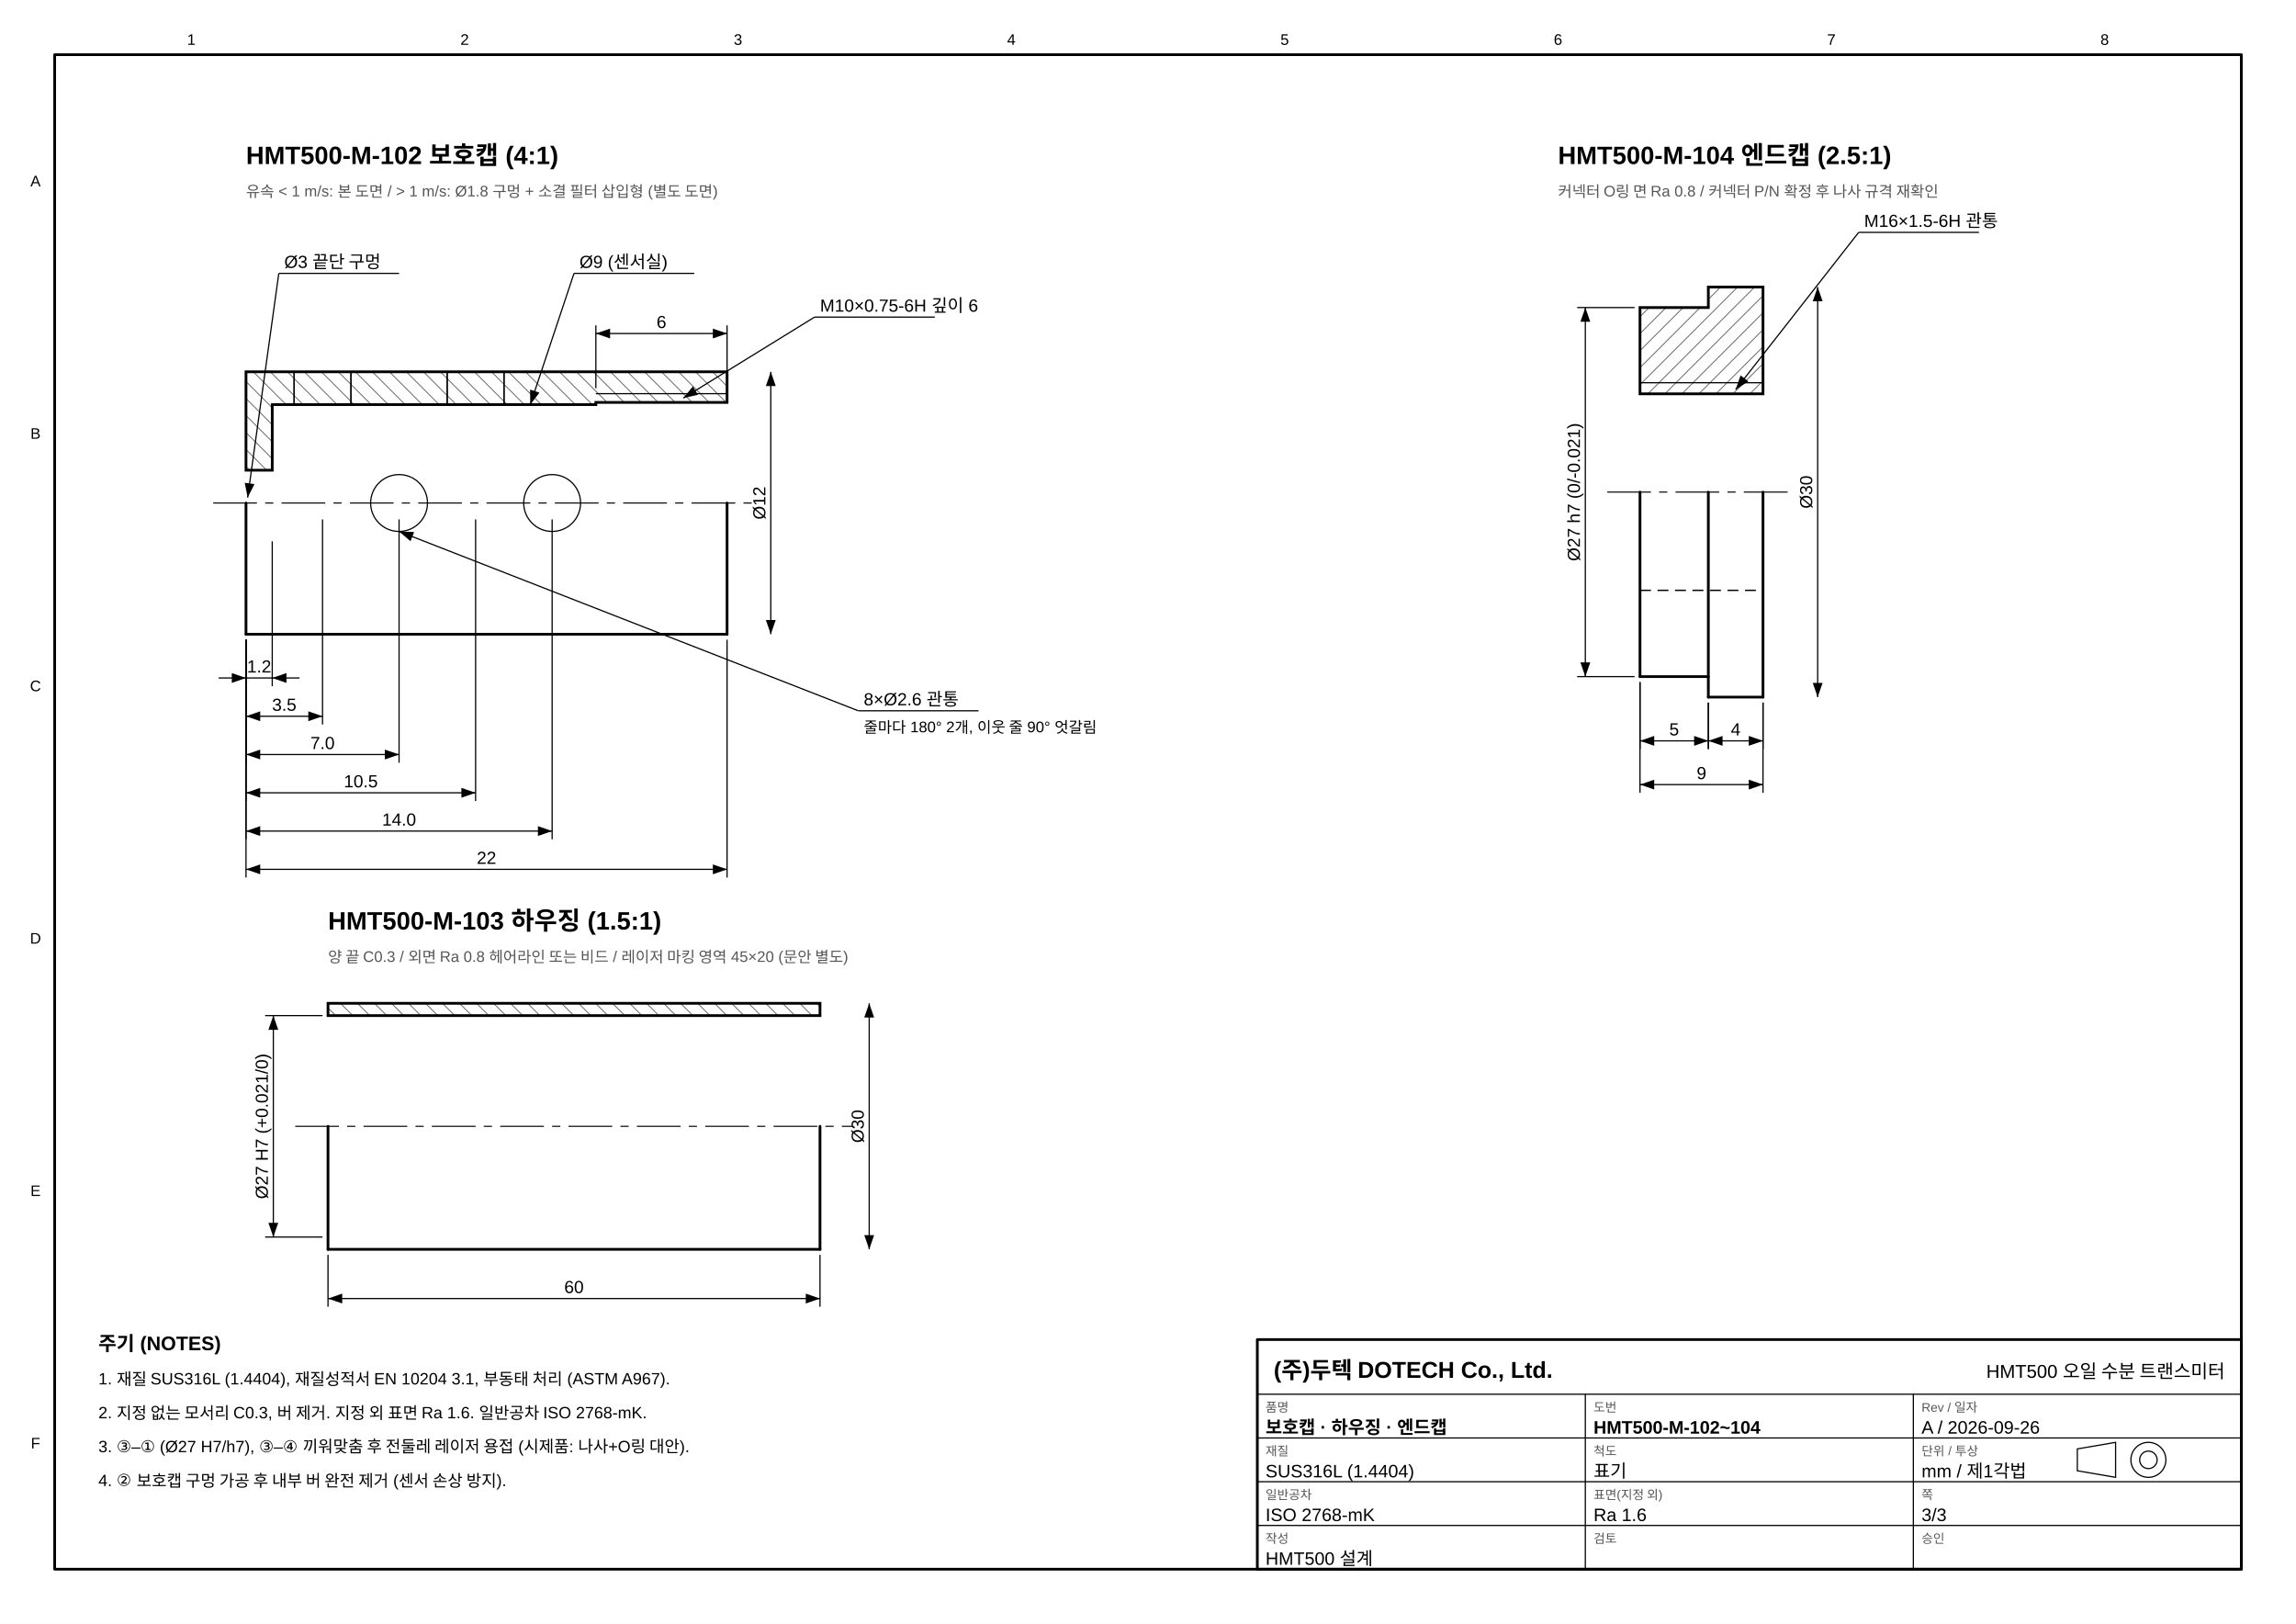
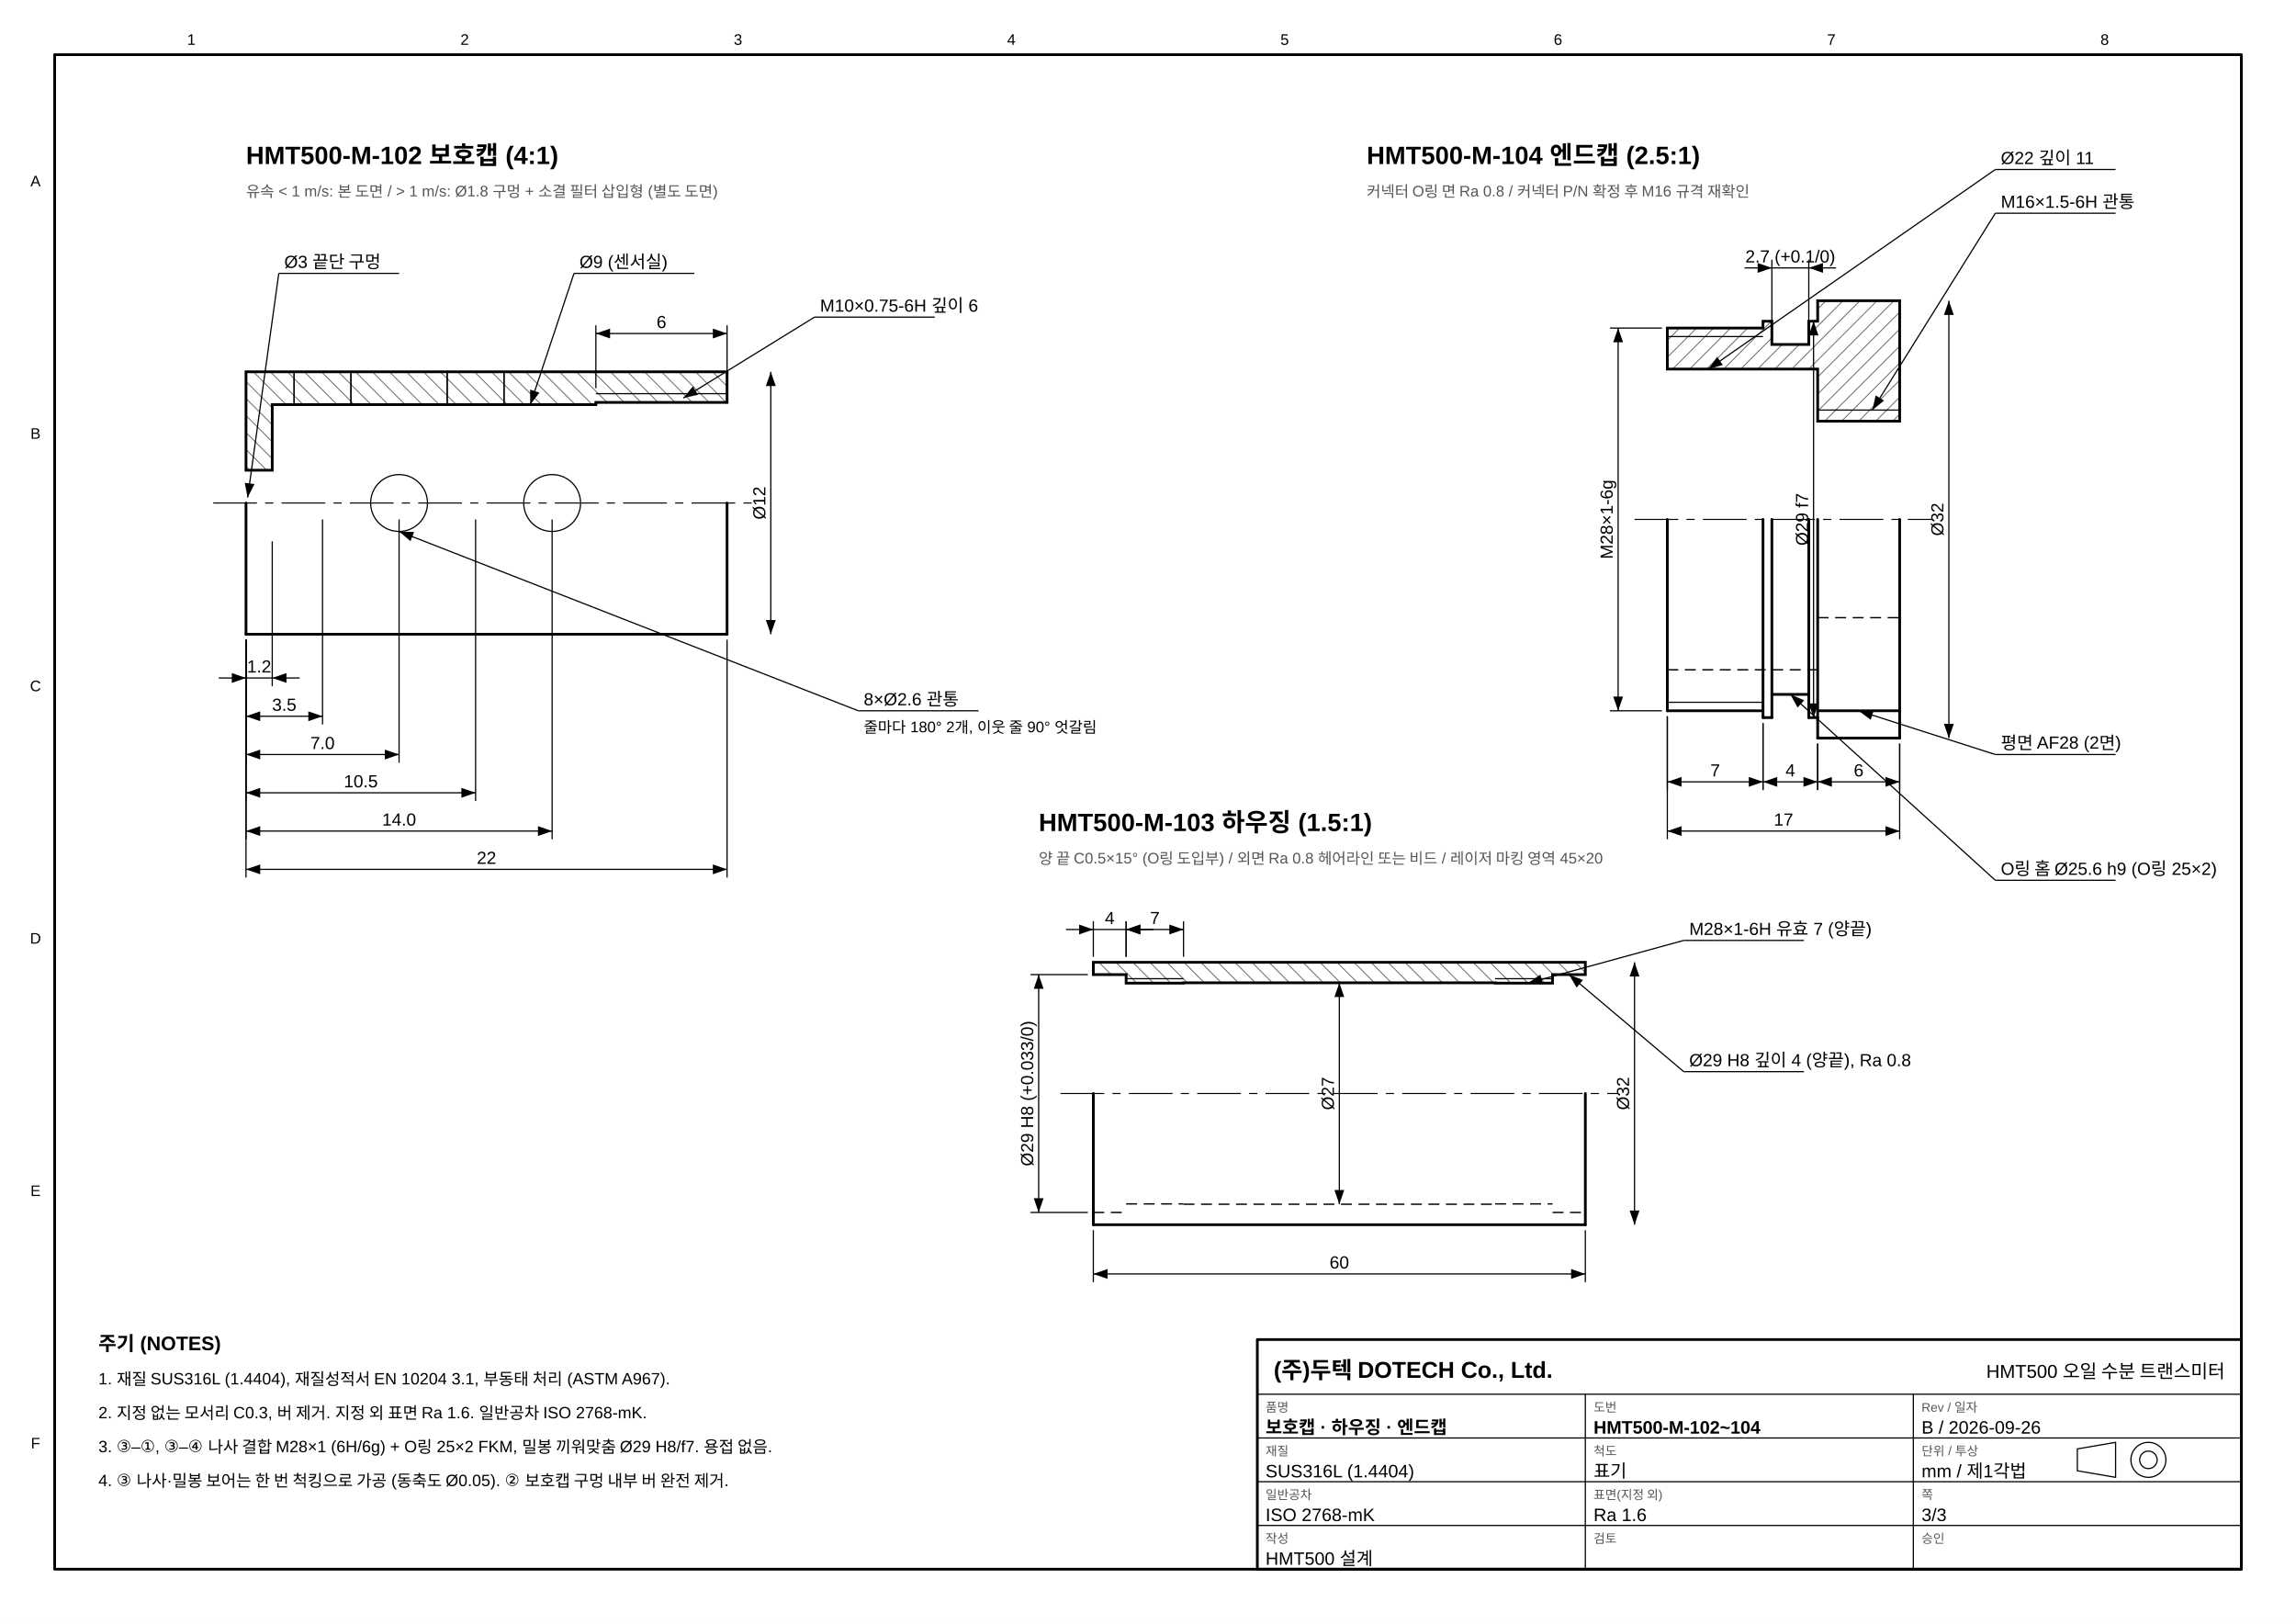
<svg xmlns="http://www.w3.org/2000/svg" width="420.0mm" height="297.0mm" viewBox="0 0 420.0 297.0">
  <rect width="420.0" height="297.0" fill="#fff" />
  <style>
 .thick{stroke:#000;stroke-width:0.5;fill:none;stroke-linecap:round;stroke-linejoin:round}
 .thin{stroke:#000;stroke-width:0.22;fill:none}
 .center{stroke:#000;stroke-width:0.2;stroke-dasharray:8 1.5 1.5 1.5;fill:none}
 .hidden{stroke:#000;stroke-width:0.25;stroke-dasharray:2 1.2;fill:none}
 .hatchfill{stroke:#000;stroke-width:0.5;fill:url(#hatch)}
 .hatchfill2{stroke:#000;stroke-width:0.5;fill:url(#hatch2)}
 .part2{stroke:#000;stroke-width:0.35;fill:url(#hatch2)}
 .buy{stroke:#000;stroke-width:0.35;fill:#e8e8e8}
 .green{stroke:#000;stroke-width:0.35;fill:#cfe8d0}
 .arrow{fill:#000;stroke:none}
 .t{font-family:'Noto Sans KR','NanumGothic','Malgun Gothic',Arial,sans-serif;fill:#000}
 .muted{fill:#555}
</style>
  <defs>
    <pattern id="hatch" width="2.2" height="2.2" patternUnits="userSpaceOnUse" patternTransform="rotate(45)">
      <line x1="0" y1="0" x2="0" y2="2.2" stroke="#000" stroke-width="0.18" />
    </pattern>
    <pattern id="hatch2" width="2.2" height="2.2" patternUnits="userSpaceOnUse" patternTransform="rotate(-45)">
      <line x1="0" y1="0" x2="0" y2="2.2" stroke="#000" stroke-width="0.18" />
    </pattern>
  </defs>
  <line x1="39.000" y1="92.000" x2="139.000" y2="92.000" class="center" />
  <polygon points="45.000,68.000 133.000,68.000 133.000,73.600 109.000,73.600 109.000,74.000 49.800,74.000 49.800,86.000 45.000,86.000" class="hatchfill2" />
  <line x1="45.000" y1="116.000" x2="133.000" y2="116.000" class="thick" />
  <line x1="45.000" y1="92.000" x2="45.000" y2="116.000" class="thick" />
  <line x1="133.000" y1="92.000" x2="133.000" y2="116.000" class="thick" />
  <line x1="109.000" y1="72.000" x2="133.000" y2="72.000" class="thin" />
-   <circle cx="59.000" cy="92.000" r="0.000" class="thin" fill="none" />
  <rect x="53.800" y="68.000" width="10.400" height="6.000" fill="#fff" class="thin" />
-   <circle cx="59.000" cy="92.000" r="0.000" class="thin" fill="none" />
  <rect x="53.800" y="68.000" width="10.400" height="6.000" fill="#fff" class="thin" />
  <circle cx="73.000" cy="92.000" r="5.200" class="thin" fill="none" />
-   <circle cx="87.000" cy="92.000" r="0.000" class="thin" fill="none" />
  <rect x="81.800" y="68.000" width="10.400" height="6.000" fill="#fff" class="thin" />
-   <circle cx="87.000" cy="92.000" r="0.000" class="thin" fill="none" />
  <rect x="81.800" y="68.000" width="10.400" height="6.000" fill="#fff" class="thin" />
  <circle cx="101.000" cy="92.000" r="5.200" class="thin" fill="none" />
  <line x1="45.000" y1="117.000" x2="45.000" y2="125.500" class="thin" />
  <line x1="49.800" y1="99.000" x2="49.800" y2="125.500" class="thin" />
  <line x1="45.000" y1="124.000" x2="49.800" y2="124.000" class="thin" />
  <polygon points="45.000,124.000 42.400,124.900 42.400,123.100" class="arrow" />
  <polygon points="49.800,124.000 52.400,123.100 52.400,124.900" class="arrow" />
  <line x1="40.000" y1="124.000" x2="45.000" y2="124.000" class="thin" />
  <line x1="49.800" y1="124.000" x2="54.800" y2="124.000" class="thin" />
  <text x="47.400" y="123.000" font-size="3.2" text-anchor="middle" class="t ">1.2</text>
  <line x1="45.000" y1="117.000" x2="45.000" y2="132.500" class="thin" />
  <line x1="59.000" y1="95.000" x2="59.000" y2="132.500" class="thin" />
  <line x1="45.000" y1="131.000" x2="59.000" y2="131.000" class="thin" />
  <polygon points="45.000,131.000 47.600,130.100 47.600,131.900" class="arrow" />
  <polygon points="59.000,131.000 56.400,131.900 56.400,130.100" class="arrow" />
  <text x="52.000" y="130.000" font-size="3.2" text-anchor="middle" class="t ">3.5</text>
  <line x1="45.000" y1="117.000" x2="45.000" y2="139.500" class="thin" />
  <line x1="73.000" y1="95.000" x2="73.000" y2="139.500" class="thin" />
  <line x1="45.000" y1="138.000" x2="73.000" y2="138.000" class="thin" />
  <polygon points="45.000,138.000 47.600,137.100 47.600,138.900" class="arrow" />
  <polygon points="73.000,138.000 70.400,138.900 70.400,137.100" class="arrow" />
  <text x="59.000" y="137.000" font-size="3.2" text-anchor="middle" class="t ">7.0</text>
  <line x1="45.000" y1="117.000" x2="45.000" y2="146.500" class="thin" />
  <line x1="87.000" y1="95.000" x2="87.000" y2="146.500" class="thin" />
  <line x1="45.000" y1="145.000" x2="87.000" y2="145.000" class="thin" />
  <polygon points="45.000,145.000 47.600,144.100 47.600,145.900" class="arrow" />
  <polygon points="87.000,145.000 84.400,145.900 84.400,144.100" class="arrow" />
  <text x="66.000" y="144.000" font-size="3.2" text-anchor="middle" class="t ">10.5</text>
  <line x1="45.000" y1="117.000" x2="45.000" y2="153.500" class="thin" />
  <line x1="101.000" y1="95.000" x2="101.000" y2="153.500" class="thin" />
  <line x1="45.000" y1="152.000" x2="101.000" y2="152.000" class="thin" />
  <polygon points="45.000,152.000 47.600,151.100 47.600,152.900" class="arrow" />
  <polygon points="101.000,152.000 98.400,152.900 98.400,151.100" class="arrow" />
  <text x="73.000" y="151.000" font-size="3.2" text-anchor="middle" class="t ">14.0</text>
  <line x1="45.000" y1="117.000" x2="45.000" y2="160.500" class="thin" />
  <line x1="133.000" y1="117.000" x2="133.000" y2="160.500" class="thin" />
  <line x1="45.000" y1="159.000" x2="133.000" y2="159.000" class="thin" />
  <polygon points="45.000,159.000 47.600,158.100 47.600,159.900" class="arrow" />
  <polygon points="133.000,159.000 130.400,159.900 130.400,158.100" class="arrow" />
  <text x="89.000" y="158.000" font-size="3.2" text-anchor="middle" class="t ">22</text>
  <line x1="109.000" y1="71.000" x2="109.000" y2="59.500" class="thin" />
  <line x1="133.000" y1="71.000" x2="133.000" y2="59.500" class="thin" />
  <line x1="109.000" y1="61.000" x2="133.000" y2="61.000" class="thin" />
  <polygon points="109.000,61.000 111.600,60.100 111.600,61.900" class="arrow" />
  <polygon points="133.000,61.000 130.400,61.900 130.400,60.100" class="arrow" />
  <text x="121.000" y="60.000" font-size="3.2" text-anchor="middle" class="t ">6</text>
  <line x1="141.000" y1="68.000" x2="141.000" y2="116.000" class="thin" />
  <polygon points="141.000,68.000 141.900,70.600 140.100,70.600" class="arrow" />
  <polygon points="141.000,116.000 140.100,113.400 141.900,113.400" class="arrow" />
  <text x="140.000" y="92.000" font-size="3.2" text-anchor="middle" transform="rotate(-90 140.000 92.000)" class="t ">Ø12</text>
  <line x1="97.000" y1="74.000" x2="105.000" y2="50.000" class="thin" />
  <polygon points="97.000,74.000 96.968,71.249 98.676,71.818" class="arrow" />
  <line x1="105.000" y1="50.000" x2="127.000" y2="50.000" class="thin" />
  <text x="106.000" y="49.000" font-size="3.2" text-anchor="start" class="t ">Ø9 (센서실)</text>
  <line x1="125.000" y1="72.800" x2="149.000" y2="58.000" class="thin" />
  <polygon points="125.000,72.800 126.741,70.669 127.685,72.201" class="arrow" />
  <line x1="149.000" y1="58.000" x2="171.000" y2="58.000" class="thin" />
  <text x="150.000" y="57.000" font-size="3.2" text-anchor="start" class="t ">M10×0.75-6H 깊이 6</text>
  <line x1="45.300" y1="91.000" x2="51.000" y2="50.000" class="thin" />
  <polygon points="45.300,91.000 44.767,88.301 46.549,88.549" class="arrow" />
  <line x1="51.000" y1="50.000" x2="73.000" y2="50.000" class="thin" />
  <text x="52.000" y="49.000" font-size="3.2" text-anchor="start" class="t ">Ø3 끝단 구멍</text>
  <line x1="73.000" y1="97.200" x2="157.000" y2="130.000" class="thin" />
  <polygon points="73.000,97.200 75.749,97.307 75.095,98.984" class="arrow" />
  <line x1="157.000" y1="130.000" x2="179.000" y2="130.000" class="thin" />
  <text x="158.000" y="129.000" font-size="3.2" text-anchor="start" class="t ">8×Ø2.6 관통</text>
  <text x="158.000" y="134.000" font-size="2.8" text-anchor="start" class="t ">줄마다 180° 2개, 이웃 줄 90° 엇갈림</text>
  <text x="45.000" y="30.000" font-size="4.6" text-anchor="start" font-weight="700" class="t ">HMT500-M-102  보호캡 (4:1)</text>
  <text x="45.000" y="36.000" font-size="2.8" text-anchor="start" class="t muted">유속 &lt; 1 m/s: 본 도면 / &gt; 1 m/s: Ø1.8 구멍 + 소결 필터 삽입형 (별도 도면)</text>
-   <line x1="294.000" y1="90.000" x2="328.500" y2="90.000" class="center" />
-   <polygon points="300.000,56.250 312.500,56.250 312.500,52.500 322.500,52.500 322.500,72.030 300.000,72.030" class="hatchfill" />
-   <line x1="300.000" y1="123.750" x2="312.500" y2="123.750" class="thick" />
-   <line x1="300.000" y1="90.000" x2="300.000" y2="123.750" class="thick" />
-   <line x1="312.500" y1="127.500" x2="322.500" y2="127.500" class="thick" />
-   <line x1="312.500" y1="90.000" x2="312.500" y2="127.500" class="thick" />
-   <line x1="322.500" y1="90.000" x2="322.500" y2="127.500" class="thick" />
-   <line x1="300.000" y1="70.000" x2="322.500" y2="70.000" class="thin" />
-   <line x1="300.000" y1="107.970" x2="322.500" y2="107.970" class="hidden" />
-   <line x1="300.000" y1="124.750" x2="300.000" y2="137.000" class="thin" />
-   <line x1="312.500" y1="128.500" x2="312.500" y2="137.000" class="thin" />
-   <line x1="300.000" y1="135.500" x2="312.500" y2="135.500" class="thin" />
-   <polygon points="300.000,135.500 302.600,134.600 302.600,136.400" class="arrow" />
-   <polygon points="312.500,135.500 309.900,136.400 309.900,134.600" class="arrow" />
-   <text x="306.250" y="134.500" font-size="3.2" text-anchor="middle" class="t ">5</text>
-   <line x1="312.500" y1="128.500" x2="312.500" y2="137.000" class="thin" />
-   <line x1="322.500" y1="128.500" x2="322.500" y2="137.000" class="thin" />
-   <line x1="312.500" y1="135.500" x2="322.500" y2="135.500" class="thin" />
-   <polygon points="312.500,135.500 315.100,134.600 315.100,136.400" class="arrow" />
-   <polygon points="322.500,135.500 319.900,136.400 319.900,134.600" class="arrow" />
-   <text x="317.500" y="134.500" font-size="3.2" text-anchor="middle" class="t ">4</text>
-   <line x1="300.000" y1="124.750" x2="300.000" y2="145.000" class="thin" />
-   <line x1="322.500" y1="128.500" x2="322.500" y2="145.000" class="thin" />
-   <line x1="300.000" y1="143.500" x2="322.500" y2="143.500" class="thin" />
-   <polygon points="300.000,143.500 302.600,142.600 302.600,144.400" class="arrow" />
-   <polygon points="322.500,143.500 319.900,144.400 319.900,142.600" class="arrow" />
-   <text x="311.250" y="142.500" font-size="3.2" text-anchor="middle" class="t ">9</text>
-   <line x1="299.000" y1="56.250" x2="288.500" y2="56.250" class="thin" />
-   <line x1="299.000" y1="123.750" x2="288.500" y2="123.750" class="thin" />
-   <line x1="290.000" y1="56.250" x2="290.000" y2="123.750" class="thin" />
-   <polygon points="290.000,56.250 290.900,58.850 289.100,58.850" class="arrow" />
-   <polygon points="290.000,123.750 289.100,121.150 290.900,121.150" class="arrow" />
-   <text x="289.000" y="90.000" font-size="3.2" text-anchor="middle" transform="rotate(-90 289.000 90.000)" class="t ">Ø27 h7 (0/-0.021)</text>
-   <line x1="332.500" y1="52.500" x2="332.500" y2="127.500" class="thin" />
-   <polygon points="332.500,52.500 333.400,55.100 331.600,55.100" class="arrow" />
-   <polygon points="332.500,127.500 331.600,124.900 333.400,124.900" class="arrow" />
-   <text x="331.500" y="90.000" font-size="3.2" text-anchor="middle" transform="rotate(-90 331.500 90.000)" class="t ">Ø30</text>
-   <line x1="317.500" y1="71.250" x2="340.000" y2="42.500" class="thin" />
-   <polygon points="317.500,71.250 318.394,68.648 319.811,69.757" class="arrow" />
-   <line x1="340.000" y1="42.500" x2="362.000" y2="42.500" class="thin" />
-   <text x="341.000" y="41.500" font-size="3.2" text-anchor="start" class="t ">M16×1.5-6H 관통</text>
-   <text x="285.000" y="30.000" font-size="4.6" text-anchor="start" font-weight="700" class="t ">HMT500-M-104  엔드캡 (2.5:1)</text>
-   <text x="285.000" y="36.000" font-size="2.8" text-anchor="start" class="t muted">커넥터 O링 면 Ra 0.8 / 커넥터 P/N 확정 후 나사 규격 재확인</text>
-   <line x1="54.000" y1="206.000" x2="156.000" y2="206.000" class="center" />
-   <polygon points="60.000,183.500 150.000,183.500 150.000,185.750 60.000,185.750" class="hatchfill2" />
-   <line x1="60.000" y1="228.500" x2="150.000" y2="228.500" class="thick" />
-   <line x1="60.000" y1="206.000" x2="60.000" y2="228.500" class="thick" />
-   <line x1="150.000" y1="206.000" x2="150.000" y2="228.500" class="thick" />
-   <line x1="60.000" y1="229.500" x2="60.000" y2="239.000" class="thin" />
-   <line x1="150.000" y1="229.500" x2="150.000" y2="239.000" class="thin" />
-   <line x1="60.000" y1="237.500" x2="150.000" y2="237.500" class="thin" />
-   <polygon points="60.000,237.500 62.600,236.600 62.600,238.400" class="arrow" />
-   <polygon points="150.000,237.500 147.400,238.400 147.400,236.600" class="arrow" />
-   <text x="105.000" y="236.500" font-size="3.2" text-anchor="middle" class="t ">60</text>
-   <line x1="159.000" y1="183.500" x2="159.000" y2="228.500" class="thin" />
-   <polygon points="159.000,183.500 159.900,186.100 158.100,186.100" class="arrow" />
-   <polygon points="159.000,228.500 158.100,225.900 159.900,225.900" class="arrow" />
-   <text x="158.000" y="206.000" font-size="3.2" text-anchor="middle" transform="rotate(-90 158.000 206.000)" class="t ">Ø30</text>
-   <line x1="59.000" y1="185.750" x2="48.500" y2="185.750" class="thin" />
-   <line x1="59.000" y1="226.250" x2="48.500" y2="226.250" class="thin" />
-   <line x1="50.000" y1="185.750" x2="50.000" y2="226.250" class="thin" />
-   <polygon points="50.000,185.750 50.900,188.350 49.100,188.350" class="arrow" />
-   <polygon points="50.000,226.250 49.100,223.650 50.900,223.650" class="arrow" />
-   <text x="49.000" y="206.000" font-size="3.2" text-anchor="middle" transform="rotate(-90 49.000 206.000)" class="t ">Ø27 H7 (+0.021/0)</text>
-   <text x="60.000" y="170.000" font-size="4.6" text-anchor="start" font-weight="700" class="t ">HMT500-M-103  하우징 (1.5:1)</text>
-   <text x="60.000" y="176.000" font-size="2.8" text-anchor="start" class="t muted">양 끝 C0.3 / 외면 Ra 0.8 헤어라인 또는 비드 / 레이저 마킹 영역 45×20 (문안 별도)</text>
+   <line x1="299.000" y1="95.000" x2="353.500" y2="95.000" class="center" />
+   <polygon points="305.000,60.000 322.500,60.000 322.500,58.750 324.125,58.750 324.125,63.000 330.875,63.000 330.875,58.750 332.500,58.750 332.500,55.000 347.500,55.000 347.500,77.030 332.500,77.030 332.500,67.500 305.000,67.500" class="hatchfill" />
+   <line x1="305.000" y1="130.000" x2="322.500" y2="130.000" class="thick" />
+   <line x1="305.000" y1="95.000" x2="305.000" y2="130.000" class="thick" />
+   <line x1="322.500" y1="131.250" x2="324.125" y2="131.250" class="thick" />
+   <line x1="322.500" y1="95.000" x2="322.500" y2="131.250" class="thick" />
+   <line x1="324.125" y1="127.000" x2="330.875" y2="127.000" class="thick" />
+   <line x1="324.125" y1="95.000" x2="324.125" y2="131.250" class="thick" />
+   <line x1="330.875" y1="131.250" x2="332.500" y2="131.250" class="thick" />
+   <line x1="330.875" y1="95.000" x2="330.875" y2="131.250" class="thick" />
+   <line x1="332.500" y1="135.000" x2="347.500" y2="135.000" class="thick" />
+   <line x1="332.500" y1="95.000" x2="332.500" y2="135.000" class="thick" />
+   <line x1="347.500" y1="95.000" x2="347.500" y2="135.000" class="thick" />
+   <line x1="305.000" y1="128.446" x2="322.500" y2="128.446" class="thin" />
+   <line x1="305.000" y1="61.554" x2="322.500" y2="61.554" class="thin" />
+   <line x1="332.500" y1="75.000" x2="347.500" y2="75.000" class="thin" />
+   <line x1="332.500" y1="130.000" x2="347.500" y2="130.000" class="thick" />
+   <line x1="305.000" y1="122.500" x2="332.500" y2="122.500" class="hidden" />
+   <line x1="332.500" y1="112.970" x2="347.500" y2="112.970" class="hidden" />
+   <line x1="305.000" y1="131.000" x2="305.000" y2="144.500" class="thin" />
+   <line x1="322.500" y1="132.250" x2="322.500" y2="144.500" class="thin" />
+   <line x1="305.000" y1="143.000" x2="322.500" y2="143.000" class="thin" />
+   <polygon points="305.000,143.000 307.600,142.100 307.600,143.900" class="arrow" />
+   <polygon points="322.500,143.000 319.900,143.900 319.900,142.100" class="arrow" />
+   <text x="313.750" y="142.000" font-size="3.2" text-anchor="middle" class="t ">7</text>
+   <line x1="322.500" y1="132.250" x2="322.500" y2="144.500" class="thin" />
+   <line x1="332.500" y1="136.000" x2="332.500" y2="144.500" class="thin" />
+   <line x1="322.500" y1="143.000" x2="332.500" y2="143.000" class="thin" />
+   <polygon points="322.500,143.000 325.100,142.100 325.100,143.900" class="arrow" />
+   <polygon points="332.500,143.000 329.900,143.900 329.900,142.100" class="arrow" />
+   <text x="327.500" y="142.000" font-size="3.2" text-anchor="middle" class="t ">4</text>
+   <line x1="332.500" y1="136.000" x2="332.500" y2="144.500" class="thin" />
+   <line x1="347.500" y1="136.000" x2="347.500" y2="144.500" class="thin" />
+   <line x1="332.500" y1="143.000" x2="347.500" y2="143.000" class="thin" />
+   <polygon points="332.500,143.000 335.100,142.100 335.100,143.900" class="arrow" />
+   <polygon points="347.500,143.000 344.900,143.900 344.900,142.100" class="arrow" />
+   <text x="340.000" y="142.000" font-size="3.2" text-anchor="middle" class="t ">6</text>
+   <line x1="305.000" y1="131.000" x2="305.000" y2="153.500" class="thin" />
+   <line x1="347.500" y1="136.000" x2="347.500" y2="153.500" class="thin" />
+   <line x1="305.000" y1="152.000" x2="347.500" y2="152.000" class="thin" />
+   <polygon points="305.000,152.000 307.600,151.100 307.600,152.900" class="arrow" />
+   <polygon points="347.500,152.000 344.900,152.900 344.900,151.100" class="arrow" />
+   <text x="326.250" y="151.000" font-size="3.2" text-anchor="middle" class="t ">17</text>
+   <line x1="324.125" y1="62.000" x2="324.125" y2="47.500" class="thin" />
+   <line x1="330.875" y1="62.000" x2="330.875" y2="47.500" class="thin" />
+   <line x1="324.125" y1="49.000" x2="330.875" y2="49.000" class="thin" />
+   <polygon points="324.125,49.000 321.525,49.900 321.525,48.100" class="arrow" />
+   <polygon points="330.875,49.000 333.475,48.100 333.475,49.900" class="arrow" />
+   <line x1="319.125" y1="49.000" x2="324.125" y2="49.000" class="thin" />
+   <line x1="330.875" y1="49.000" x2="335.875" y2="49.000" class="thin" />
+   <text x="327.500" y="48.000" font-size="3.2" text-anchor="middle" class="t ">2.7 (+0.1/0)</text>
+   <line x1="304.000" y1="60.000" x2="294.500" y2="60.000" class="thin" />
+   <line x1="304.000" y1="130.000" x2="294.500" y2="130.000" class="thin" />
+   <line x1="296.000" y1="60.000" x2="296.000" y2="130.000" class="thin" />
+   <polygon points="296.000,60.000 296.900,62.600 295.100,62.600" class="arrow" />
+   <polygon points="296.000,130.000 295.100,127.400 296.900,127.400" class="arrow" />
+   <text x="295.000" y="95.000" font-size="3.2" text-anchor="middle" transform="rotate(-90 295.000 95.000)" class="t ">M28×1-6g</text>
+   <line x1="331.750" y1="58.750" x2="331.750" y2="131.250" class="thin" />
+   <polygon points="331.750,58.750 332.650,61.350 330.850,61.350" class="arrow" />
+   <polygon points="331.750,131.250 330.850,128.650 332.650,128.650" class="arrow" />
+   <text x="330.750" y="95.000" font-size="3.2" text-anchor="middle" transform="rotate(-90 330.750 95.000)" class="t ">Ø29 f7</text>
+   <line x1="356.500" y1="55.000" x2="356.500" y2="135.000" class="thin" />
+   <polygon points="356.500,55.000 357.400,57.600 355.600,57.600" class="arrow" />
+   <polygon points="356.500,135.000 355.600,132.400 357.400,132.400" class="arrow" />
+   <text x="355.500" y="95.000" font-size="3.2" text-anchor="middle" transform="rotate(-90 355.500 95.000)" class="t ">Ø32</text>
+   <line x1="342.500" y1="75.000" x2="365.000" y2="39.000" class="thin" />
+   <polygon points="342.500,75.000 343.115,72.318 344.641,73.272" class="arrow" />
+   <line x1="365.000" y1="39.000" x2="387.000" y2="39.000" class="thin" />
+   <text x="366.000" y="38.000" font-size="3.2" text-anchor="start" class="t ">M16×1.5-6H 관통</text>
+   <line x1="312.500" y1="67.500" x2="365.000" y2="31.000" class="thin" />
+   <polygon points="312.500,67.500 314.121,65.277 315.149,66.755" class="arrow" />
+   <line x1="365.000" y1="31.000" x2="387.000" y2="31.000" class="thin" />
+   <text x="366.000" y="30.000" font-size="3.2" text-anchor="start" class="t ">Ø22 깊이 11</text>
+   <line x1="327.500" y1="127.000" x2="365.000" y2="161.000" class="thin" />
+   <polygon points="327.500,127.000 330.031,128.080 328.822,129.413" class="arrow" />
+   <line x1="365.000" y1="161.000" x2="387.000" y2="161.000" class="thin" />
+   <text x="366.000" y="160.000" font-size="3.2" text-anchor="start" class="t ">O링 홈 Ø25.6 h9 (O링 25×2)</text>
+   <line x1="340.000" y1="130.000" x2="365.000" y2="138.000" class="thin" />
+   <polygon points="340.000,130.000 342.751,129.935 342.202,131.650" class="arrow" />
+   <line x1="365.000" y1="138.000" x2="387.000" y2="138.000" class="thin" />
+   <text x="366.000" y="137.000" font-size="3.2" text-anchor="start" class="t ">평면 AF28 (2면)</text>
+   <text x="250.000" y="30.000" font-size="4.6" text-anchor="start" font-weight="700" class="t ">HMT500-M-104  엔드캡 (2.5:1)</text>
+   <text x="250.000" y="36.000" font-size="2.8" text-anchor="start" class="t muted">커넥터 O링 면 Ra 0.8 / 커넥터 P/N 확정 후 M16 규격 재확인</text>
+   <line x1="194.000" y1="200.000" x2="296.000" y2="200.000" class="center" />
+   <polygon points="200.000,176.000 290.000,176.000 290.000,178.250 284.000,178.250 284.000,179.812 273.500,179.812 273.500,179.750 216.500,179.750 216.500,179.812 206.000,179.812 206.000,178.250 200.000,178.250" class="hatchfill2" />
+   <line x1="200.000" y1="224.000" x2="290.000" y2="224.000" class="thick" />
+   <line x1="200.000" y1="200.000" x2="200.000" y2="224.000" class="thick" />
+   <line x1="290.000" y1="200.000" x2="290.000" y2="224.000" class="thick" />
+   <line x1="206.000" y1="179.000" x2="216.500" y2="179.000" class="thin" />
+   <line x1="273.500" y1="179.000" x2="284.000" y2="179.000" class="thin" />
+   <line x1="200.000" y1="221.750" x2="206.000" y2="221.750" class="hidden" />
+   <line x1="206.000" y1="220.188" x2="216.500" y2="220.188" class="hidden" />
+   <line x1="216.500" y1="220.250" x2="273.500" y2="220.250" class="hidden" />
+   <line x1="273.500" y1="220.188" x2="284.000" y2="220.188" class="hidden" />
+   <line x1="284.000" y1="221.750" x2="290.000" y2="221.750" class="hidden" />
+   <line x1="200.000" y1="225.000" x2="200.000" y2="234.500" class="thin" />
+   <line x1="290.000" y1="225.000" x2="290.000" y2="234.500" class="thin" />
+   <line x1="200.000" y1="233.000" x2="290.000" y2="233.000" class="thin" />
+   <polygon points="200.000,233.000 202.600,232.100 202.600,233.900" class="arrow" />
+   <polygon points="290.000,233.000 287.400,233.900 287.400,232.100" class="arrow" />
+   <text x="245.000" y="232.000" font-size="3.2" text-anchor="middle" class="t ">60</text>
+   <line x1="200.000" y1="175.000" x2="200.000" y2="168.500" class="thin" />
+   <line x1="206.000" y1="175.000" x2="206.000" y2="168.500" class="thin" />
+   <line x1="200.000" y1="170.000" x2="206.000" y2="170.000" class="thin" />
+   <polygon points="200.000,170.000 197.400,170.900 197.400,169.100" class="arrow" />
+   <polygon points="206.000,170.000 208.600,169.100 208.600,170.900" class="arrow" />
+   <line x1="195.000" y1="170.000" x2="200.000" y2="170.000" class="thin" />
+   <line x1="206.000" y1="170.000" x2="211.000" y2="170.000" class="thin" />
+   <text x="203.000" y="169.000" font-size="3.2" text-anchor="middle" class="t ">4</text>
+   <line x1="206.000" y1="175.000" x2="206.000" y2="168.500" class="thin" />
+   <line x1="216.500" y1="175.000" x2="216.500" y2="168.500" class="thin" />
+   <line x1="206.000" y1="170.000" x2="216.500" y2="170.000" class="thin" />
+   <polygon points="206.000,170.000 208.600,169.100 208.600,170.900" class="arrow" />
+   <polygon points="216.500,170.000 213.900,170.900 213.900,169.100" class="arrow" />
+   <text x="211.250" y="169.000" font-size="3.2" text-anchor="middle" class="t ">7</text>
+   <line x1="299.000" y1="176.000" x2="299.000" y2="224.000" class="thin" />
+   <polygon points="299.000,176.000 299.900,178.600 298.100,178.600" class="arrow" />
+   <polygon points="299.000,224.000 298.100,221.400 299.900,221.400" class="arrow" />
+   <text x="298.000" y="200.000" font-size="3.2" text-anchor="middle" transform="rotate(-90 298.000 200.000)" class="t ">Ø32</text>
+   <line x1="245.000" y1="179.750" x2="245.000" y2="220.250" class="thin" />
+   <polygon points="245.000,179.750 245.900,182.350 244.100,182.350" class="arrow" />
+   <polygon points="245.000,220.250 244.100,217.650 245.900,217.650" class="arrow" />
+   <text x="244.000" y="200.000" font-size="3.2" text-anchor="middle" transform="rotate(-90 244.000 200.000)" class="t ">Ø27</text>
+   <line x1="199.000" y1="178.250" x2="188.500" y2="178.250" class="thin" />
+   <line x1="199.000" y1="221.750" x2="188.500" y2="221.750" class="thin" />
+   <line x1="190.000" y1="178.250" x2="190.000" y2="221.750" class="thin" />
+   <polygon points="190.000,178.250 190.900,180.850 189.100,180.850" class="arrow" />
+   <polygon points="190.000,221.750 189.100,219.150 190.900,219.150" class="arrow" />
+   <text x="189.000" y="200.000" font-size="3.2" text-anchor="middle" transform="rotate(-90 189.000 200.000)" class="t ">Ø29 H8 (+0.033/0)</text>
+   <line x1="279.500" y1="179.812" x2="308.000" y2="172.000" class="thin" />
+   <polygon points="279.500,179.812 281.770,178.257 282.245,179.993" class="arrow" />
+   <line x1="308.000" y1="172.000" x2="330.000" y2="172.000" class="thin" />
+   <text x="309.000" y="171.000" font-size="3.2" text-anchor="start" class="t ">M28×1-6H 유효 7 (양끝)</text>
+   <line x1="287.000" y1="178.250" x2="308.000" y2="196.000" class="thin" />
+   <polygon points="287.000,178.250 289.567,179.241 288.405,180.616" class="arrow" />
+   <line x1="308.000" y1="196.000" x2="330.000" y2="196.000" class="thin" />
+   <text x="309.000" y="195.000" font-size="3.2" text-anchor="start" class="t ">Ø29 H8 깊이 4 (양끝), Ra 0.8</text>
+   <text x="190.000" y="152.000" font-size="4.6" text-anchor="start" font-weight="700" class="t ">HMT500-M-103  하우징 (1.5:1)</text>
+   <text x="190.000" y="158.000" font-size="2.8" text-anchor="start" class="t muted">양 끝 C0.5×15° (O링 도입부) / 외면 Ra 0.8 헤어라인 또는 비드 / 레이저 마킹 영역 45×20</text>
  <text x="18.000" y="247.000" font-size="3.6" text-anchor="start" font-weight="700" class="t ">주기 (NOTES)</text>
  <text x="18.000" y="253.200" font-size="3.0" text-anchor="start" class="t ">1. 재질 SUS316L (1.4404), 재질성적서 EN 10204 3.1, 부동태 처리 (ASTM A967).</text>
  <text x="18.000" y="259.400" font-size="3.0" text-anchor="start" class="t ">2. 지정 없는 모서리 C0.3, 버 제거. 지정 외 표면 Ra 1.6. 일반공차 ISO 2768-mK.</text>
-   <text x="18.000" y="265.600" font-size="3.0" text-anchor="start" class="t ">3. ③–① (Ø27 H7/h7), ③–④ 끼워맞춤 후 전둘레 레이저 용접 (시제품: 나사+O링 대안).</text>
-   <text x="18.000" y="271.800" font-size="3.0" text-anchor="start" class="t ">4. ② 보호캡 구멍 가공 후 내부 버 완전 제거 (센서 손상 방지).</text>
+   <text x="18.000" y="265.600" font-size="3.0" text-anchor="start" class="t ">3. ③–①, ③–④ 나사 결합 M28×1 (6H/6g) + O링 25×2 FKM, 밀봉 끼워맞춤 Ø29 H8/f7. 용접 없음.</text>
+   <text x="18.000" y="271.800" font-size="3.0" text-anchor="start" class="t ">4. ③ 나사·밀봉 보어는 한 번 척킹으로 가공 (동축도 Ø0.05). ② 보호캡 구멍 내부 버 완전 제거.</text>
  <rect x="10" y="10" width="400.0" height="277.0" class="thick" fill="none" />
  <text x="35.000" y="8.200" font-size="2.8" text-anchor="middle" class="t ">1</text>
  <text x="85.000" y="8.200" font-size="2.8" text-anchor="middle" class="t ">2</text>
  <text x="135.000" y="8.200" font-size="2.8" text-anchor="middle" class="t ">3</text>
  <text x="185.000" y="8.200" font-size="2.8" text-anchor="middle" class="t ">4</text>
  <text x="235.000" y="8.200" font-size="2.8" text-anchor="middle" class="t ">5</text>
  <text x="285.000" y="8.200" font-size="2.8" text-anchor="middle" class="t ">6</text>
  <text x="335.000" y="8.200" font-size="2.8" text-anchor="middle" class="t ">7</text>
  <text x="385.000" y="8.200" font-size="2.8" text-anchor="middle" class="t ">8</text>
  <text x="6.500" y="34.083" font-size="2.8" text-anchor="middle" class="t ">A</text>
  <text x="6.500" y="80.250" font-size="2.8" text-anchor="middle" class="t ">B</text>
  <text x="6.500" y="126.417" font-size="2.8" text-anchor="middle" class="t ">C</text>
  <text x="6.500" y="172.583" font-size="2.8" text-anchor="middle" class="t ">D</text>
  <text x="6.500" y="218.750" font-size="2.8" text-anchor="middle" class="t ">E</text>
  <text x="6.500" y="264.917" font-size="2.8" text-anchor="middle" class="t ">F</text>
  <rect x="230.0" y="245.0" width="180" height="42" class="thick" fill="#fff" />
  <line x1="230.000" y1="255.000" x2="410.000" y2="255.000" class="thin" />
  <line x1="230.000" y1="263.000" x2="410.000" y2="263.000" class="thin" />
  <line x1="230.000" y1="271.000" x2="410.000" y2="271.000" class="thin" />
  <line x1="230.000" y1="279.000" x2="410.000" y2="279.000" class="thin" />
  <line x1="290.000" y1="255.000" x2="290.000" y2="287.000" class="thin" />
  <line x1="350.000" y1="255.000" x2="350.000" y2="287.000" class="thin" />
  <text x="233.000" y="252.000" font-size="4.2" text-anchor="start" font-weight="700" class="t ">(주)두텍  DOTECH Co., Ltd.</text>
  <text x="407.000" y="252.000" font-size="3.4" text-anchor="end" class="t ">HMT500 오일 수분 트랜스미터</text>
  <text x="231.500" y="258.200" font-size="2.3" text-anchor="start" class="t muted">품명</text>
  <text x="231.500" y="262.200" font-size="3.3" text-anchor="start" font-weight="700" class="t ">보호캡 · 하우징 · 엔드캡</text>
  <text x="291.500" y="258.200" font-size="2.3" text-anchor="start" class="t muted">도번</text>
  <text x="291.500" y="262.200" font-size="3.3" text-anchor="start" font-weight="700" class="t ">HMT500-M-102~104</text>
  <text x="351.500" y="258.200" font-size="2.3" text-anchor="start" class="t muted">Rev / 일자</text>
-   <text x="351.500" y="262.200" font-size="3.3" text-anchor="start" class="t ">A / 2026-09-26</text>
+   <text x="351.500" y="262.200" font-size="3.3" text-anchor="start" class="t ">B / 2026-09-26</text>
  <text x="231.500" y="266.200" font-size="2.3" text-anchor="start" class="t muted">재질</text>
  <text x="231.500" y="270.200" font-size="3.3" text-anchor="start" class="t ">SUS316L (1.4404)</text>
  <text x="291.500" y="266.200" font-size="2.3" text-anchor="start" class="t muted">척도</text>
  <text x="291.500" y="270.200" font-size="3.3" text-anchor="start" class="t ">표기</text>
  <text x="351.500" y="266.200" font-size="2.3" text-anchor="start" class="t muted">단위 / 투상</text>
  <text x="351.500" y="270.200" font-size="3.3" text-anchor="start" class="t ">mm / 제1각법</text>
  <text x="231.500" y="274.200" font-size="2.3" text-anchor="start" class="t muted">일반공차</text>
  <text x="231.500" y="278.200" font-size="3.3" text-anchor="start" class="t ">ISO 2768-mK</text>
  <text x="291.500" y="274.200" font-size="2.3" text-anchor="start" class="t muted">표면(지정 외)</text>
  <text x="291.500" y="278.200" font-size="3.3" text-anchor="start" class="t ">Ra 1.6</text>
  <text x="351.500" y="274.200" font-size="2.3" text-anchor="start" class="t muted">쪽</text>
  <text x="351.500" y="278.200" font-size="3.3" text-anchor="start" class="t ">3/3</text>
  <text x="231.500" y="282.200" font-size="2.3" text-anchor="start" class="t muted">작성</text>
  <text x="231.500" y="286.200" font-size="3.3" text-anchor="start" class="t ">HMT500 설계</text>
  <text x="291.500" y="282.200" font-size="2.3" text-anchor="start" class="t muted">검토</text>
  <text x="291.500" y="286.200" font-size="3.3" text-anchor="start" class="t " />
  <text x="351.500" y="282.200" font-size="2.3" text-anchor="start" class="t muted">승인</text>
  <text x="351.500" y="286.200" font-size="3.3" text-anchor="start" class="t " />
  <polygon points="380.0,265.0 387.0,263.8 387.0,270.2 380.0,269.0" class="thin" fill="none" />
  <circle cx="393.000" cy="267.000" r="3.200" class="thin" fill="none" />
  <circle cx="393.000" cy="267.000" r="1.600" class="thin" fill="none" />
</svg>
